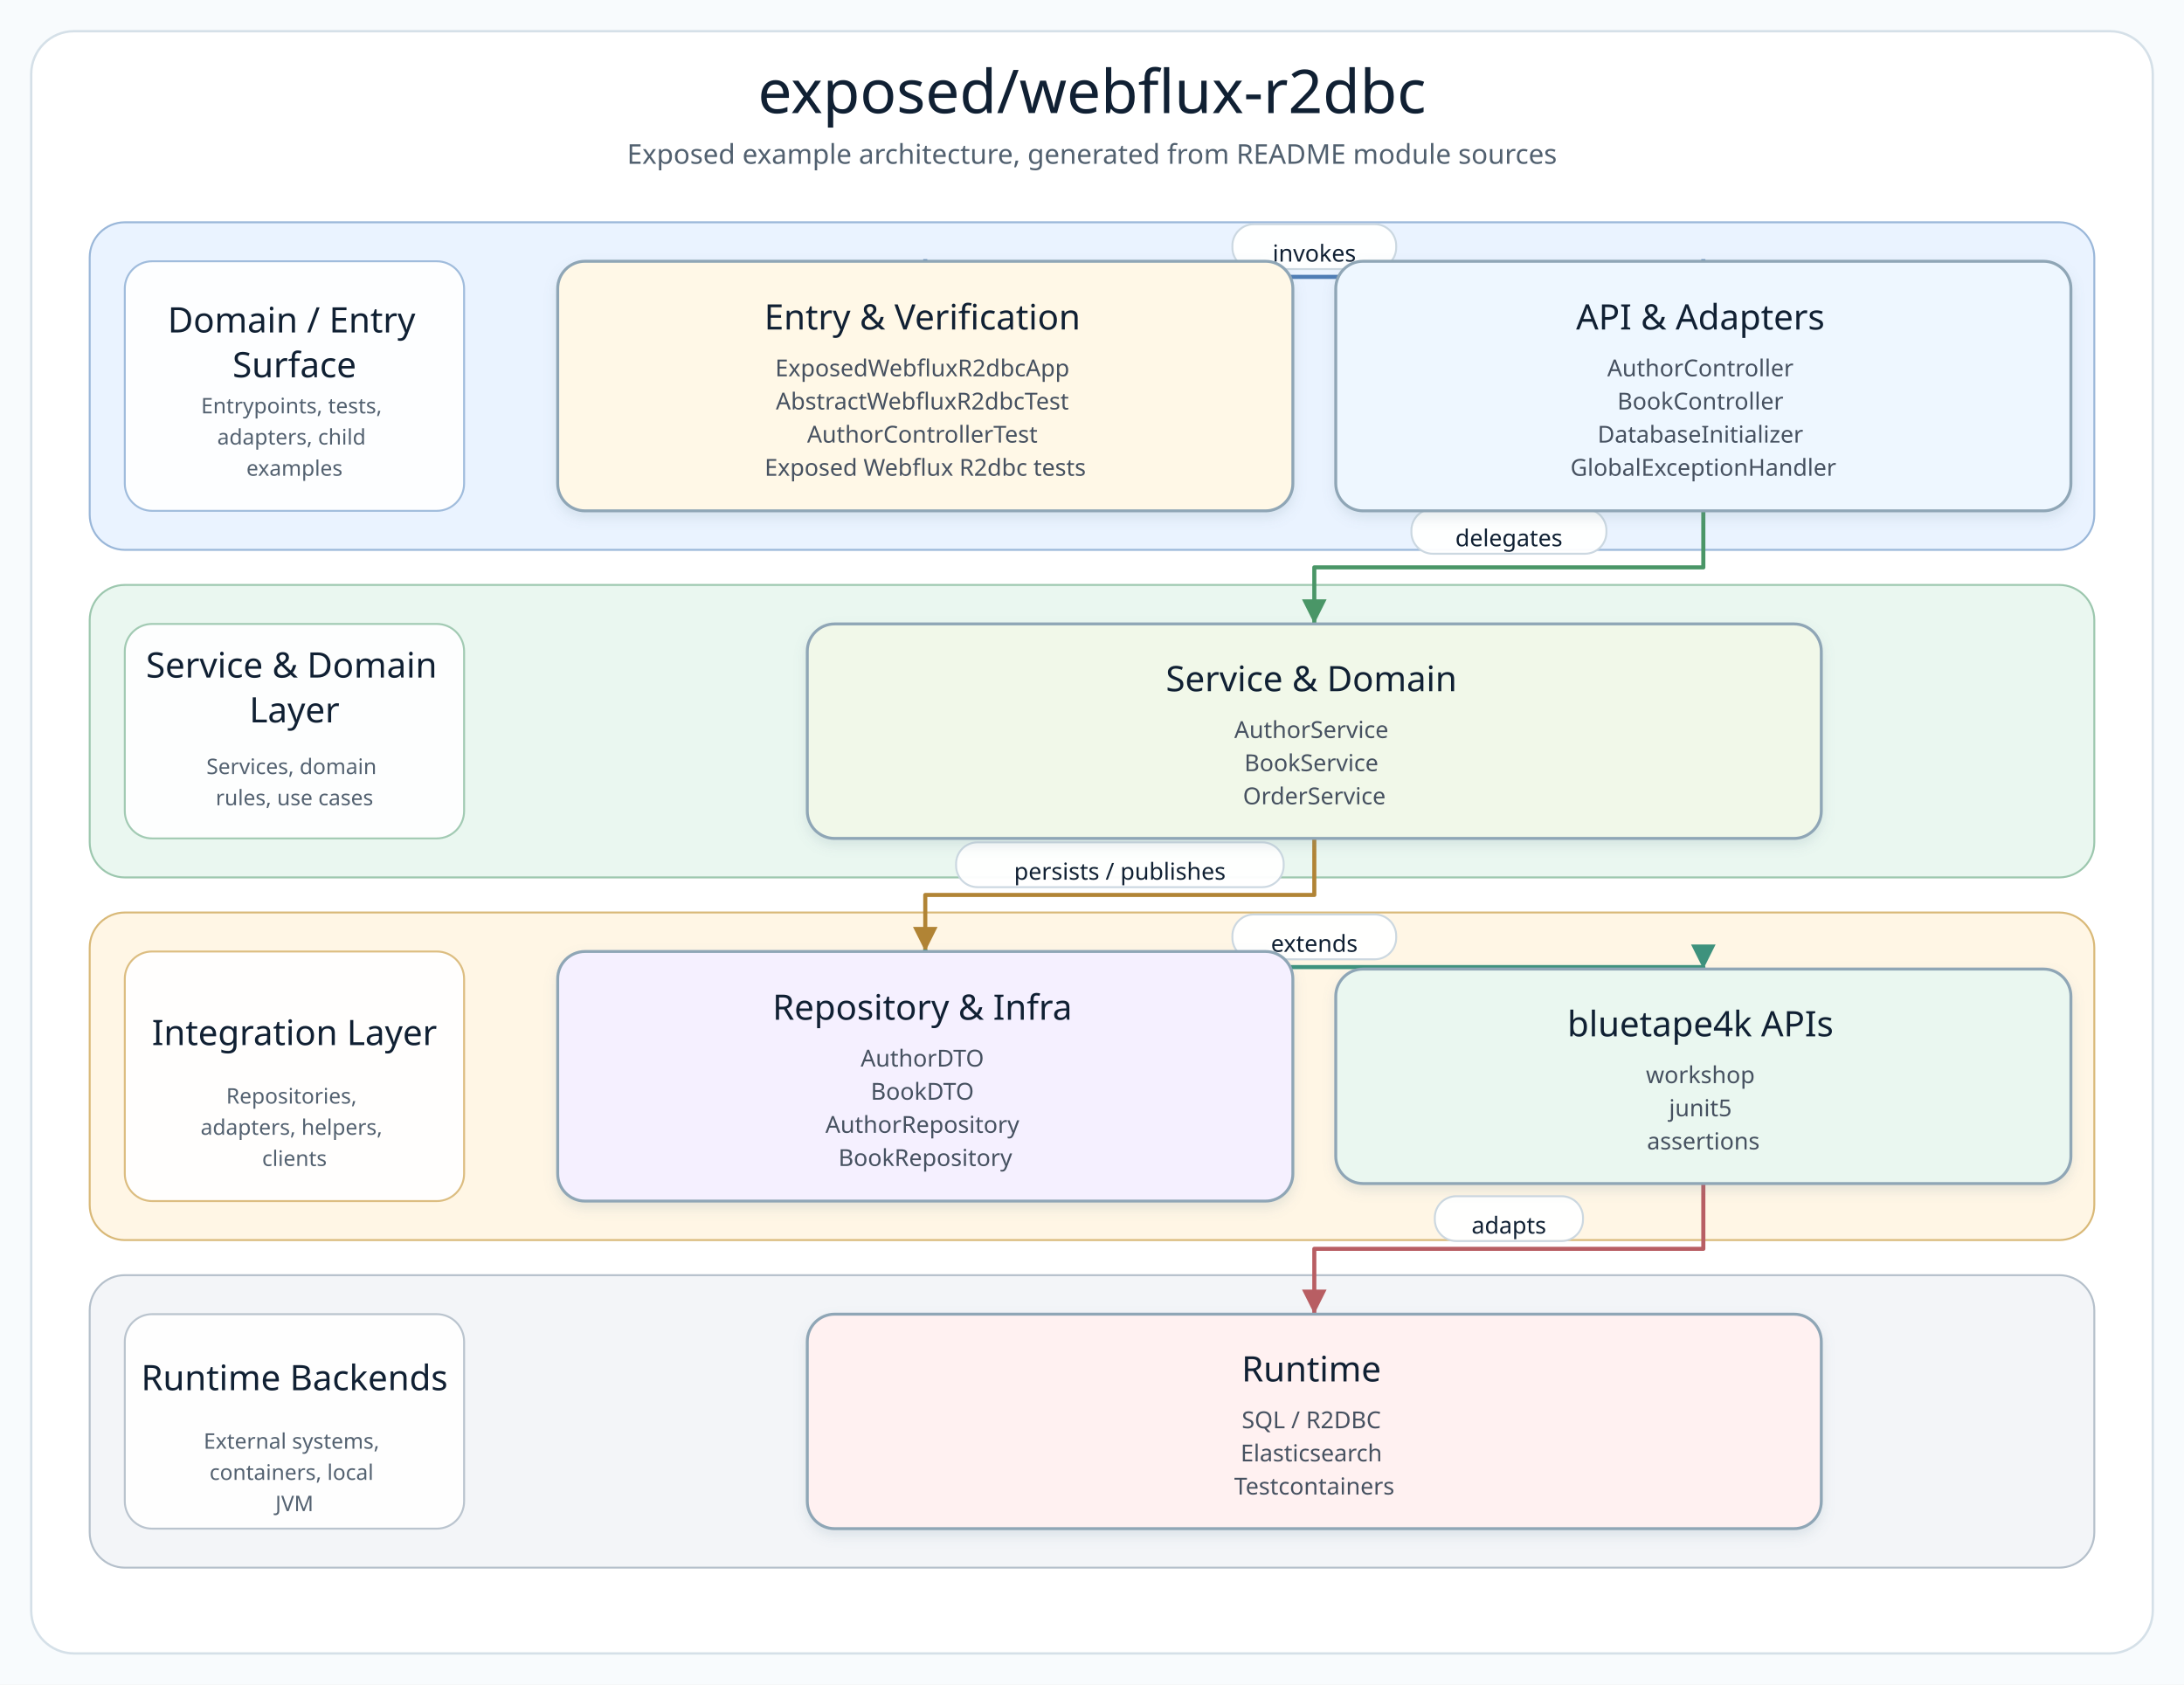
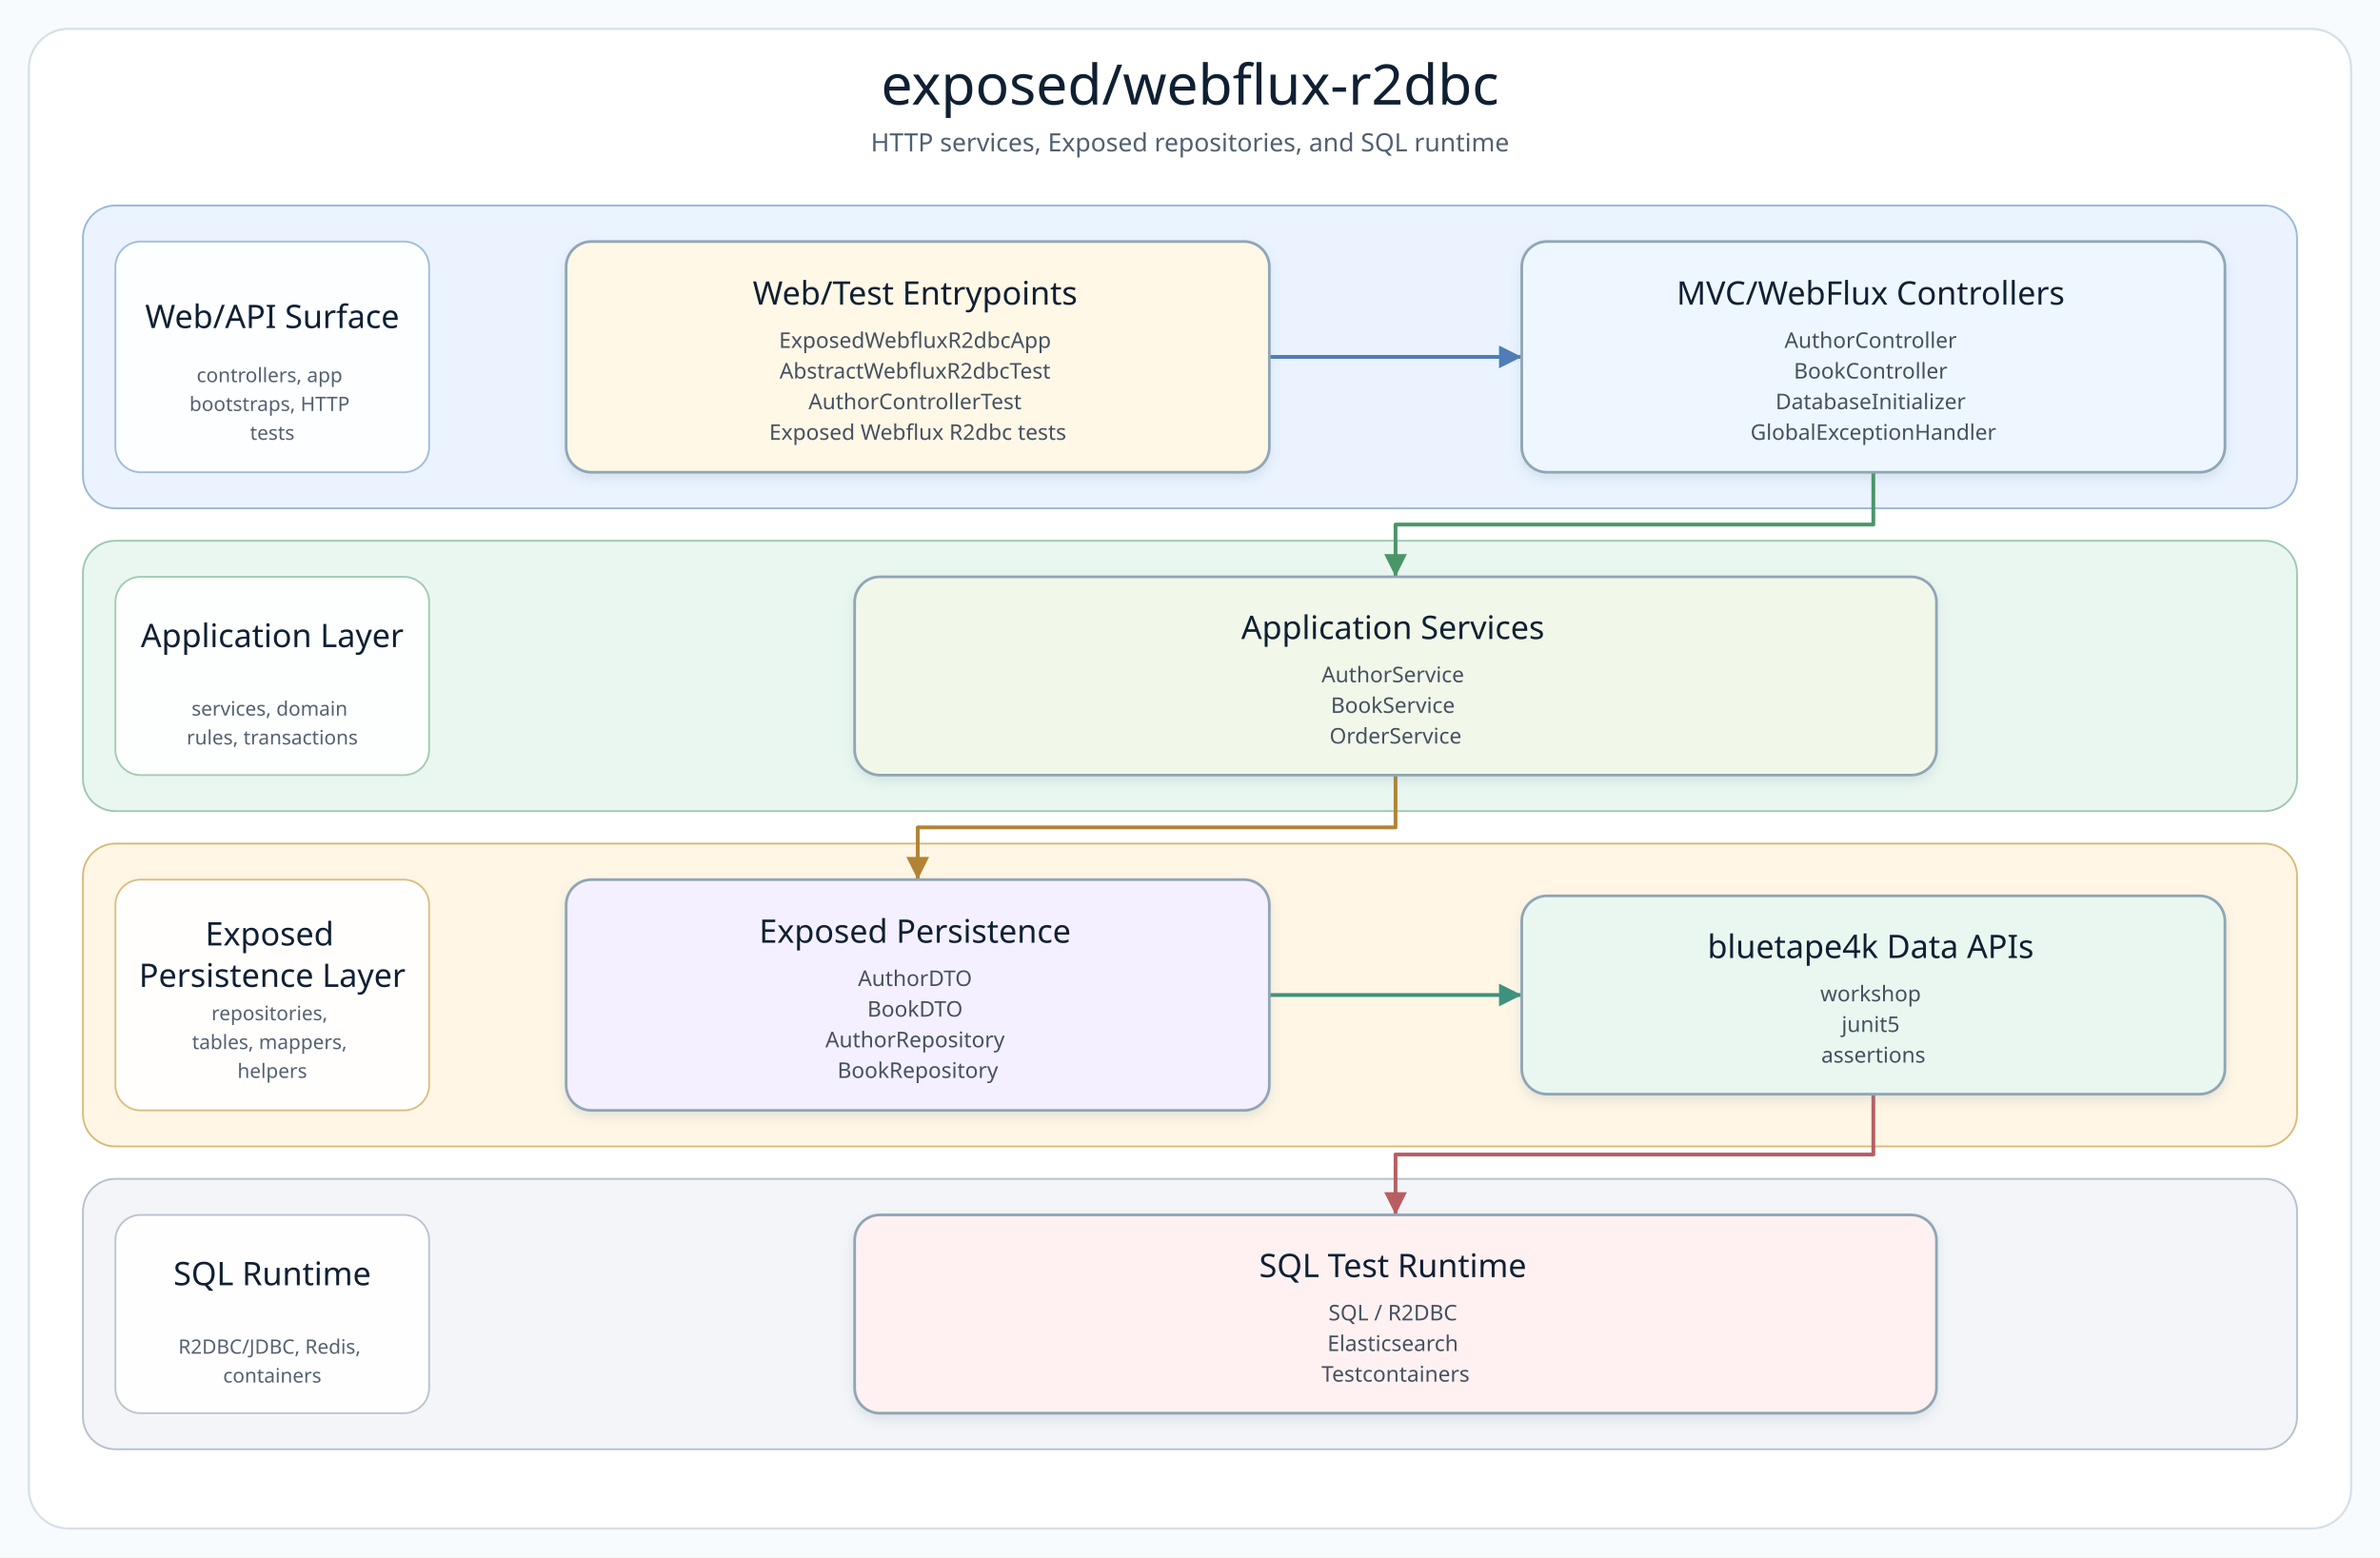
- <svg xmlns="http://www.w3.org/2000/svg" width="1120" height="864" viewBox="0 0 1120 864" role="img" aria-label="exposed/webflux-r2dbc architecture diagram">
+ <svg xmlns="http://www.w3.org/2000/svg" width="1320" height="864" viewBox="0 0 1320 864" role="img" aria-label="exposed/webflux-r2dbc architecture diagram">
  <defs>
    <filter id="softShadow" x="-8%" y="-8%" width="116%" height="124%">
      <feDropShadow dx="0" dy="3" stdDeviation="3" flood-color="#7890A5" flood-opacity="0.18" />
    </filter>
    <marker id="arrow-api" markerWidth="8" markerHeight="8" refX="7" refY="4" orient="auto" markerUnits="strokeWidth">
      <path d="M 1 1 L 7 4 L 1 7 Z" fill="#4F7DB5" />
    </marker>
    <marker id="arrow-service" markerWidth="8" markerHeight="8" refX="7" refY="4" orient="auto" markerUnits="strokeWidth">
      <path d="M 1 1 L 7 4 L 1 7 Z" fill="#4A9667" />
    </marker>
    <marker id="arrow-infra" markerWidth="8" markerHeight="8" refX="7" refY="4" orient="auto" markerUnits="strokeWidth">
      <path d="M 1 1 L 7 4 L 1 7 Z" fill="#B18435" />
    </marker>
    <marker id="arrow-bt" markerWidth="8" markerHeight="8" refX="7" refY="4" orient="auto" markerUnits="strokeWidth">
      <path d="M 1 1 L 7 4 L 1 7 Z" fill="#3E927D" />
    </marker>
    <marker id="arrow-runtime" markerWidth="8" markerHeight="8" refX="7" refY="4" orient="auto" markerUnits="strokeWidth">
      <path d="M 1 1 L 7 4 L 1 7 Z" fill="#B85E63" />
    </marker>
    <style>
      .canvas { fill: #F8FBFD; }
      .frame { fill: #FFFFFF; stroke: #D5E0E8; stroke-width: 1.2; }
      .diagram-title { font-family: "Architects Daughter"; font-size: 31px; fill: #102033; }
      .diagram-subtitle { font-family: "Comic Mono"; font-size: 14px; fill: #51606F; }
      .layer-title { font-family: "Architects Daughter"; font-size: 18px; fill: #102033; }
      .layer-detail { font-family: "Comic Mono"; font-size: 11px; fill: #536170; }
      .node rect { stroke-width: 1.5; }
      .node-title { font-family: "Architects Daughter"; font-size: 18px; fill: #102033; }
      .node-detail { font-family: "Comic Mono"; font-size: 12px; fill: #465160; }
-       .edge-label-bg { fill: #FFFFFF; stroke: #CAD6E0; stroke-width: 1; opacity: 0.96; }
-       .edge-label { font-family: "Comic Mono"; font-size: 12px; fill: #102033; dominant-baseline: middle; }
    </style>
  </defs>
-   <rect class="canvas" width="1120" height="864" />
-   <rect class="frame" x="16" y="16" width="1088" height="832" rx="22" />
-   <text class="diagram-title" x="560.0" y="58" text-anchor="middle">exposed/webflux-r2dbc</text>
-   <text class="diagram-subtitle" x="560.0" y="84" text-anchor="middle">Exposed example architecture, generated from README module sources</text>
+   <rect class="canvas" width="1320" height="864" />
+   <rect class="frame" x="16" y="16" width="1288" height="832" rx="22" />
+   <text class="diagram-title" x="660.0" y="58" text-anchor="middle">exposed/webflux-r2dbc</text>
+   <text class="diagram-subtitle" x="660.0" y="84" text-anchor="middle">HTTP services, Exposed repositories, and SQL runtime</text>
  <g>
    <g class="layer" data-layer="surface">
-       <rect x="46.0" y="114.0" width="1028.0" height="168.0" rx="18" fill="#EAF3FF" stroke="#9AB7D9" />
+       <rect x="46.0" y="114.0" width="1228.0" height="168.0" rx="18" fill="#EAF3FF" stroke="#9AB7D9" />
      <rect x="64.0" y="134.0" width="174" height="128.0" rx="14" fill="#FFFFFF" stroke="#9AB7D9" opacity="0.92" />
      <text text-anchor="middle">
-         <tspan class="layer-title" x="151.0" y="170.5">Domain / Entry</tspan>
-         <tspan class="layer-title" x="151.0" y="193.5">Surface</tspan>
+         <tspan class="layer-title" x="151.0" y="182.0">Web/API Surface</tspan>
      </text>
      <text text-anchor="middle">
-         <tspan class="layer-detail" x="151.0" y="212.0">Entrypoints, tests,</tspan>
-         <tspan class="layer-detail" x="151.0" y="228.0">adapters, child</tspan>
-         <tspan class="layer-detail" x="151.0" y="244.0">examples</tspan>
+         <tspan class="layer-detail" x="151.0" y="212.0">controllers, app</tspan>
+         <tspan class="layer-detail" x="151.0" y="228.0">bootstraps, HTTP</tspan>
+         <tspan class="layer-detail" x="151.0" y="244.0">tests</tspan>
      </text>
    </g>
    <g class="layer" data-layer="service">
-       <rect x="46.0" y="300.0" width="1028.0" height="150.0" rx="18" fill="#EAF7F0" stroke="#9CC7AE" />
+       <rect x="46.0" y="300.0" width="1228.0" height="150.0" rx="18" fill="#EAF7F0" stroke="#9CC7AE" />
      <rect x="64.0" y="320.0" width="174" height="110.0" rx="14" fill="#FFFFFF" stroke="#9CC7AE" opacity="0.92" />
      <text text-anchor="middle">
-         <tspan class="layer-title" x="151.0" y="347.5">Service &amp; Domain</tspan>
-         <tspan class="layer-title" x="151.0" y="370.5">Layer</tspan>
+         <tspan class="layer-title" x="151.0" y="359.0">Application Layer</tspan>
      </text>
      <text text-anchor="middle">
-         <tspan class="layer-detail" x="151.0" y="397.0">Services, domain</tspan>
-         <tspan class="layer-detail" x="151.0" y="413.0">rules, use cases</tspan>
+         <tspan class="layer-detail" x="151.0" y="397.0">services, domain</tspan>
+         <tspan class="layer-detail" x="151.0" y="413.0">rules, transactions</tspan>
      </text>
    </g>
    <g class="layer" data-layer="integration">
-       <rect x="46.0" y="468.0" width="1028.0" height="168.0" rx="18" fill="#FFF6E5" stroke="#D9B978" />
+       <rect x="46.0" y="468.0" width="1228.0" height="168.0" rx="18" fill="#FFF6E5" stroke="#D9B978" />
      <rect x="64.0" y="488.0" width="174" height="128.0" rx="14" fill="#FFFFFF" stroke="#D9B978" opacity="0.92" />
      <text text-anchor="middle">
-         <tspan class="layer-title" x="151.0" y="536.0">Integration Layer</tspan>
+         <tspan class="layer-title" x="151.0" y="524.5">Exposed</tspan>
+         <tspan class="layer-title" x="151.0" y="547.5">Persistence Layer</tspan>
      </text>
      <text text-anchor="middle">
-         <tspan class="layer-detail" x="151.0" y="566.0">Repositories,</tspan>
-         <tspan class="layer-detail" x="151.0" y="582.0">adapters, helpers,</tspan>
-         <tspan class="layer-detail" x="151.0" y="598.0">clients</tspan>
+         <tspan class="layer-detail" x="151.0" y="566.0">repositories,</tspan>
+         <tspan class="layer-detail" x="151.0" y="582.0">tables, mappers,</tspan>
+         <tspan class="layer-detail" x="151.0" y="598.0">helpers</tspan>
      </text>
    </g>
    <g class="layer" data-layer="runtime">
-       <rect x="46.0" y="654.0" width="1028.0" height="150.0" rx="18" fill="#F3F5F8" stroke="#B5C0CB" />
+       <rect x="46.0" y="654.0" width="1228.0" height="150.0" rx="18" fill="#F3F5F8" stroke="#B5C0CB" />
      <rect x="64.0" y="674.0" width="174" height="110.0" rx="14" fill="#FFFFFF" stroke="#B5C0CB" opacity="0.92" />
      <text text-anchor="middle">
-         <tspan class="layer-title" x="151.0" y="713.0">Runtime Backends</tspan>
+         <tspan class="layer-title" x="151.0" y="713.0">SQL Runtime</tspan>
      </text>
      <text text-anchor="middle">
-         <tspan class="layer-detail" x="151.0" y="743.0">External systems,</tspan>
-         <tspan class="layer-detail" x="151.0" y="759.0">containers, local</tspan>
-         <tspan class="layer-detail" x="151.0" y="775.0">JVM</tspan>
+         <tspan class="layer-detail" x="151.0" y="751.0">R2DBC/JDBC, Redis,</tspan>
+         <tspan class="layer-detail" x="151.0" y="767.0">containers</tspan>
      </text>
    </g>
-     <g class="edge" data-edge="entry-&gt;api">
-       <path d="M 474.5 134.0 L 474.5 142.0 L 873.5 142.0 L 873.5 134.0" fill="none" stroke="#4F7DB5" stroke-width="2.1" stroke-linecap="square" stroke-linejoin="round" marker-end="url(#arrow-api)" />
-       <rect class="edge-label-bg" x="632.0" y="115.0" width="84.0" height="23" rx="11" />
-       <text class="edge-label" x="674.0" y="130.0" text-anchor="middle">invokes</text>
+     <g class="edge" data-edge="entry-&gt;api" data-label="invokes">
+       <path d="M 704.0 198.0 L 774.0 198.0 L 844.0 198.0" fill="none" stroke="#4F7DB5" stroke-width="2.1" stroke-linecap="square" stroke-linejoin="round" marker-end="url(#arrow-api)" />
    </g>
-     <g class="edge" data-edge="api-&gt;service">
-       <path d="M 873.5 262.0 L 873.5 291.0 L 674.0 291.0 L 674.0 320.0" fill="none" stroke="#4A9667" stroke-width="2.1" stroke-linecap="square" stroke-linejoin="round" marker-end="url(#arrow-service)" />
-       <rect class="edge-label-bg" x="723.8" y="261.0" width="100.0" height="23" rx="11" />
-       <text class="edge-label" x="773.8" y="276.0" text-anchor="middle">delegates</text>
+     <g class="edge" data-edge="api-&gt;service" data-label="delegates">
+       <path d="M 1039.0 262.0 L 1039.0 291.0 L 774.0 291.0 L 774.0 320.0" fill="none" stroke="#4A9667" stroke-width="2.1" stroke-linecap="square" stroke-linejoin="round" marker-end="url(#arrow-service)" />
    </g>
-     <g class="edge" data-edge="service-&gt;infra">
-       <path d="M 674.0 430.0 L 674.0 459.0 L 474.5 459.0 L 474.5 488.0" fill="none" stroke="#B18435" stroke-width="2.1" stroke-linecap="square" stroke-linejoin="round" marker-end="url(#arrow-infra)" />
-       <rect class="edge-label-bg" x="490.3" y="432.0" width="168.0" height="23" rx="11" />
-       <text class="edge-label" x="574.3" y="447.0" text-anchor="middle">persists / publishes</text>
+     <g class="edge" data-edge="service-&gt;infra" data-label="persists / publishes">
+       <path d="M 774.0 430.0 L 774.0 459.0 L 509.0 459.0 L 509.0 488.0" fill="none" stroke="#B18435" stroke-width="2.1" stroke-linecap="square" stroke-linejoin="round" marker-end="url(#arrow-infra)" />
    </g>
-     <g class="edge" data-edge="infra-&gt;bt">
-       <path d="M 474.5 488.0 L 474.5 496.0 L 873.5 496.0 L 873.5 497.0" fill="none" stroke="#3E927D" stroke-width="2.1" stroke-linecap="square" stroke-linejoin="round" marker-end="url(#arrow-bt)" />
-       <rect class="edge-label-bg" x="632.0" y="469.0" width="84.0" height="23" rx="11" />
-       <text class="edge-label" x="674.0" y="484.0" text-anchor="middle">extends</text>
+     <g class="edge" data-edge="infra-&gt;bt" data-label="extends">
+       <path d="M 704.0 552.0 L 774.0 552.0 L 844.0 552.0" fill="none" stroke="#3E927D" stroke-width="2.1" stroke-linecap="square" stroke-linejoin="round" marker-end="url(#arrow-bt)" />
    </g>
-     <g class="edge" data-edge="bt-&gt;runtime">
-       <path d="M 873.5 607.0 L 873.5 640.5 L 674.0 640.5 L 674.0 674.0" fill="none" stroke="#B85E63" stroke-width="2.1" stroke-linecap="square" stroke-linejoin="round" marker-end="url(#arrow-runtime)" />
-       <rect class="edge-label-bg" x="735.8" y="613.5" width="76.0" height="23" rx="11" />
-       <text class="edge-label" x="773.8" y="628.5" text-anchor="middle">adapts</text>
+     <g class="edge" data-edge="bt-&gt;runtime" data-label="adapts">
+       <path d="M 1039.0 607.0 L 1039.0 640.5 L 774.0 640.5 L 774.0 674.0" fill="none" stroke="#B85E63" stroke-width="2.1" stroke-linecap="square" stroke-linejoin="round" marker-end="url(#arrow-runtime)" />
    </g>
-     <g class="node" data-node="entry" data-lines="Entry &amp; Verification | ExposedWebfluxR2dbcApp | AbstractWebfluxR2dbcTest | AuthorControllerTest | Exposed Webflux R2dbc tests">
-       <rect x="286.0" y="134.0" width="377.0" height="128.0" rx="14" fill="#FFF8E7" stroke="#8FA6B6" filter="url(#softShadow)" />
+     <g class="node" data-node="entry" data-lines="Web/Test Entrypoints | ExposedWebfluxR2dbcApp | AbstractWebfluxR2dbcTest | AuthorControllerTest | Exposed Webflux R2dbc tests">
+       <rect x="314.0" y="134.0" width="390.0" height="128.0" rx="14" fill="#FFF8E7" stroke="#8FA6B6" filter="url(#softShadow)" />
      <text text-anchor="middle">
-         <tspan class="node-title" x="474.5" y="169.0">Entry &amp; Verification</tspan>
-         <tspan class="node-detail" x="474.5" y="193.0">ExposedWebfluxR2dbcApp</tspan>
-         <tspan class="node-detail" x="474.5" y="210.0">AbstractWebfluxR2dbcTest</tspan>
-         <tspan class="node-detail" x="474.5" y="227.0">AuthorControllerTest</tspan>
-         <tspan class="node-detail" x="474.5" y="244.0">Exposed Webflux R2dbc tests</tspan>
+         <tspan class="node-title" x="509.0" y="169.0">Web/Test Entrypoints</tspan>
+         <tspan class="node-detail" x="509.0" y="193.0">ExposedWebfluxR2dbcApp</tspan>
+         <tspan class="node-detail" x="509.0" y="210.0">AbstractWebfluxR2dbcTest</tspan>
+         <tspan class="node-detail" x="509.0" y="227.0">AuthorControllerTest</tspan>
+         <tspan class="node-detail" x="509.0" y="244.0">Exposed Webflux R2dbc tests</tspan>
      </text>
    </g>
-     <g class="node" data-node="api" data-lines="API &amp; Adapters | AuthorController | BookController | DatabaseInitializer | GlobalExceptionHandler">
-       <rect x="685.0" y="134.0" width="377.0" height="128.0" rx="14" fill="#EEF7FF" stroke="#8FA6B6" filter="url(#softShadow)" />
+     <g class="node" data-node="api" data-lines="MVC/WebFlux Controllers | AuthorController | BookController | DatabaseInitializer | GlobalExceptionHandler">
+       <rect x="844.0" y="134.0" width="390.0" height="128.0" rx="14" fill="#EEF7FF" stroke="#8FA6B6" filter="url(#softShadow)" />
      <text text-anchor="middle">
-         <tspan class="node-title" x="873.5" y="169.0">API &amp; Adapters</tspan>
-         <tspan class="node-detail" x="873.5" y="193.0">AuthorController</tspan>
-         <tspan class="node-detail" x="873.5" y="210.0">BookController</tspan>
-         <tspan class="node-detail" x="873.5" y="227.0">DatabaseInitializer</tspan>
-         <tspan class="node-detail" x="873.5" y="244.0">GlobalExceptionHandler</tspan>
+         <tspan class="node-title" x="1039.0" y="169.0">MVC/WebFlux Controllers</tspan>
+         <tspan class="node-detail" x="1039.0" y="193.0">AuthorController</tspan>
+         <tspan class="node-detail" x="1039.0" y="210.0">BookController</tspan>
+         <tspan class="node-detail" x="1039.0" y="227.0">DatabaseInitializer</tspan>
+         <tspan class="node-detail" x="1039.0" y="244.0">GlobalExceptionHandler</tspan>
      </text>
    </g>
-     <g class="node" data-node="service" data-lines="Service &amp; Domain | AuthorService | BookService | OrderService">
-       <rect x="414.0" y="320.0" width="520.0" height="110.0" rx="14" fill="#F1F8E9" stroke="#8FA6B6" filter="url(#softShadow)" />
+     <g class="node" data-node="service" data-lines="Application Services | AuthorService | BookService | OrderService">
+       <rect x="474.0" y="320.0" width="600.0" height="110.0" rx="14" fill="#F1F8E9" stroke="#8FA6B6" filter="url(#softShadow)" />
      <text text-anchor="middle">
-         <tspan class="node-title" x="674.0" y="354.5">Service &amp; Domain</tspan>
-         <tspan class="node-detail" x="674.0" y="378.5">AuthorService</tspan>
-         <tspan class="node-detail" x="674.0" y="395.5">BookService</tspan>
-         <tspan class="node-detail" x="674.0" y="412.5">OrderService</tspan>
+         <tspan class="node-title" x="774.0" y="354.5">Application Services</tspan>
+         <tspan class="node-detail" x="774.0" y="378.5">AuthorService</tspan>
+         <tspan class="node-detail" x="774.0" y="395.5">BookService</tspan>
+         <tspan class="node-detail" x="774.0" y="412.5">OrderService</tspan>
      </text>
    </g>
-     <g class="node" data-node="infra" data-lines="Repository &amp; Infra | AuthorDTO | BookDTO | AuthorRepository | BookRepository">
-       <rect x="286.0" y="488.0" width="377.0" height="128.0" rx="14" fill="#F5F0FF" stroke="#8FA6B6" filter="url(#softShadow)" />
+     <g class="node" data-node="infra" data-lines="Exposed Persistence | AuthorDTO | BookDTO | AuthorRepository | BookRepository">
+       <rect x="314.0" y="488.0" width="390.0" height="128.0" rx="14" fill="#F5F0FF" stroke="#8FA6B6" filter="url(#softShadow)" />
      <text text-anchor="middle">
-         <tspan class="node-title" x="474.5" y="523.0">Repository &amp; Infra</tspan>
-         <tspan class="node-detail" x="474.5" y="547.0">AuthorDTO</tspan>
-         <tspan class="node-detail" x="474.5" y="564.0">BookDTO</tspan>
-         <tspan class="node-detail" x="474.5" y="581.0">AuthorRepository</tspan>
-         <tspan class="node-detail" x="474.5" y="598.0">BookRepository</tspan>
+         <tspan class="node-title" x="509.0" y="523.0">Exposed Persistence</tspan>
+         <tspan class="node-detail" x="509.0" y="547.0">AuthorDTO</tspan>
+         <tspan class="node-detail" x="509.0" y="564.0">BookDTO</tspan>
+         <tspan class="node-detail" x="509.0" y="581.0">AuthorRepository</tspan>
+         <tspan class="node-detail" x="509.0" y="598.0">BookRepository</tspan>
      </text>
    </g>
-     <g class="node" data-node="bt" data-lines="bluetape4k APIs | workshop | junit5 | assertions">
-       <rect x="685.0" y="497.0" width="377.0" height="110.0" rx="14" fill="#EAF7F0" stroke="#8FA6B6" filter="url(#softShadow)" />
+     <g class="node" data-node="bt" data-lines="bluetape4k Data APIs | workshop | junit5 | assertions">
+       <rect x="844.0" y="497.0" width="390.0" height="110.0" rx="14" fill="#EAF7F0" stroke="#8FA6B6" filter="url(#softShadow)" />
      <text text-anchor="middle">
-         <tspan class="node-title" x="873.5" y="531.5">bluetape4k APIs</tspan>
-         <tspan class="node-detail" x="873.5" y="555.5">workshop</tspan>
-         <tspan class="node-detail" x="873.5" y="572.5">junit5</tspan>
-         <tspan class="node-detail" x="873.5" y="589.5">assertions</tspan>
+         <tspan class="node-title" x="1039.0" y="531.5">bluetape4k Data APIs</tspan>
+         <tspan class="node-detail" x="1039.0" y="555.5">workshop</tspan>
+         <tspan class="node-detail" x="1039.0" y="572.5">junit5</tspan>
+         <tspan class="node-detail" x="1039.0" y="589.5">assertions</tspan>
      </text>
    </g>
-     <g class="node" data-node="runtime" data-lines="Runtime | SQL / R2DBC | Elasticsearch | Testcontainers">
-       <rect x="414.0" y="674.0" width="520.0" height="110.0" rx="14" fill="#FFF1F1" stroke="#8FA6B6" filter="url(#softShadow)" />
+     <g class="node" data-node="runtime" data-lines="SQL Test Runtime | SQL / R2DBC | Elasticsearch | Testcontainers">
+       <rect x="474.0" y="674.0" width="600.0" height="110.0" rx="14" fill="#FFF1F1" stroke="#8FA6B6" filter="url(#softShadow)" />
      <text text-anchor="middle">
-         <tspan class="node-title" x="674.0" y="708.5">Runtime</tspan>
-         <tspan class="node-detail" x="674.0" y="732.5">SQL / R2DBC</tspan>
-         <tspan class="node-detail" x="674.0" y="749.5">Elasticsearch</tspan>
-         <tspan class="node-detail" x="674.0" y="766.5">Testcontainers</tspan>
+         <tspan class="node-title" x="774.0" y="708.5">SQL Test Runtime</tspan>
+         <tspan class="node-detail" x="774.0" y="732.5">SQL / R2DBC</tspan>
+         <tspan class="node-detail" x="774.0" y="749.5">Elasticsearch</tspan>
+         <tspan class="node-detail" x="774.0" y="766.5">Testcontainers</tspan>
      </text>
    </g>
  </g>
</svg>
